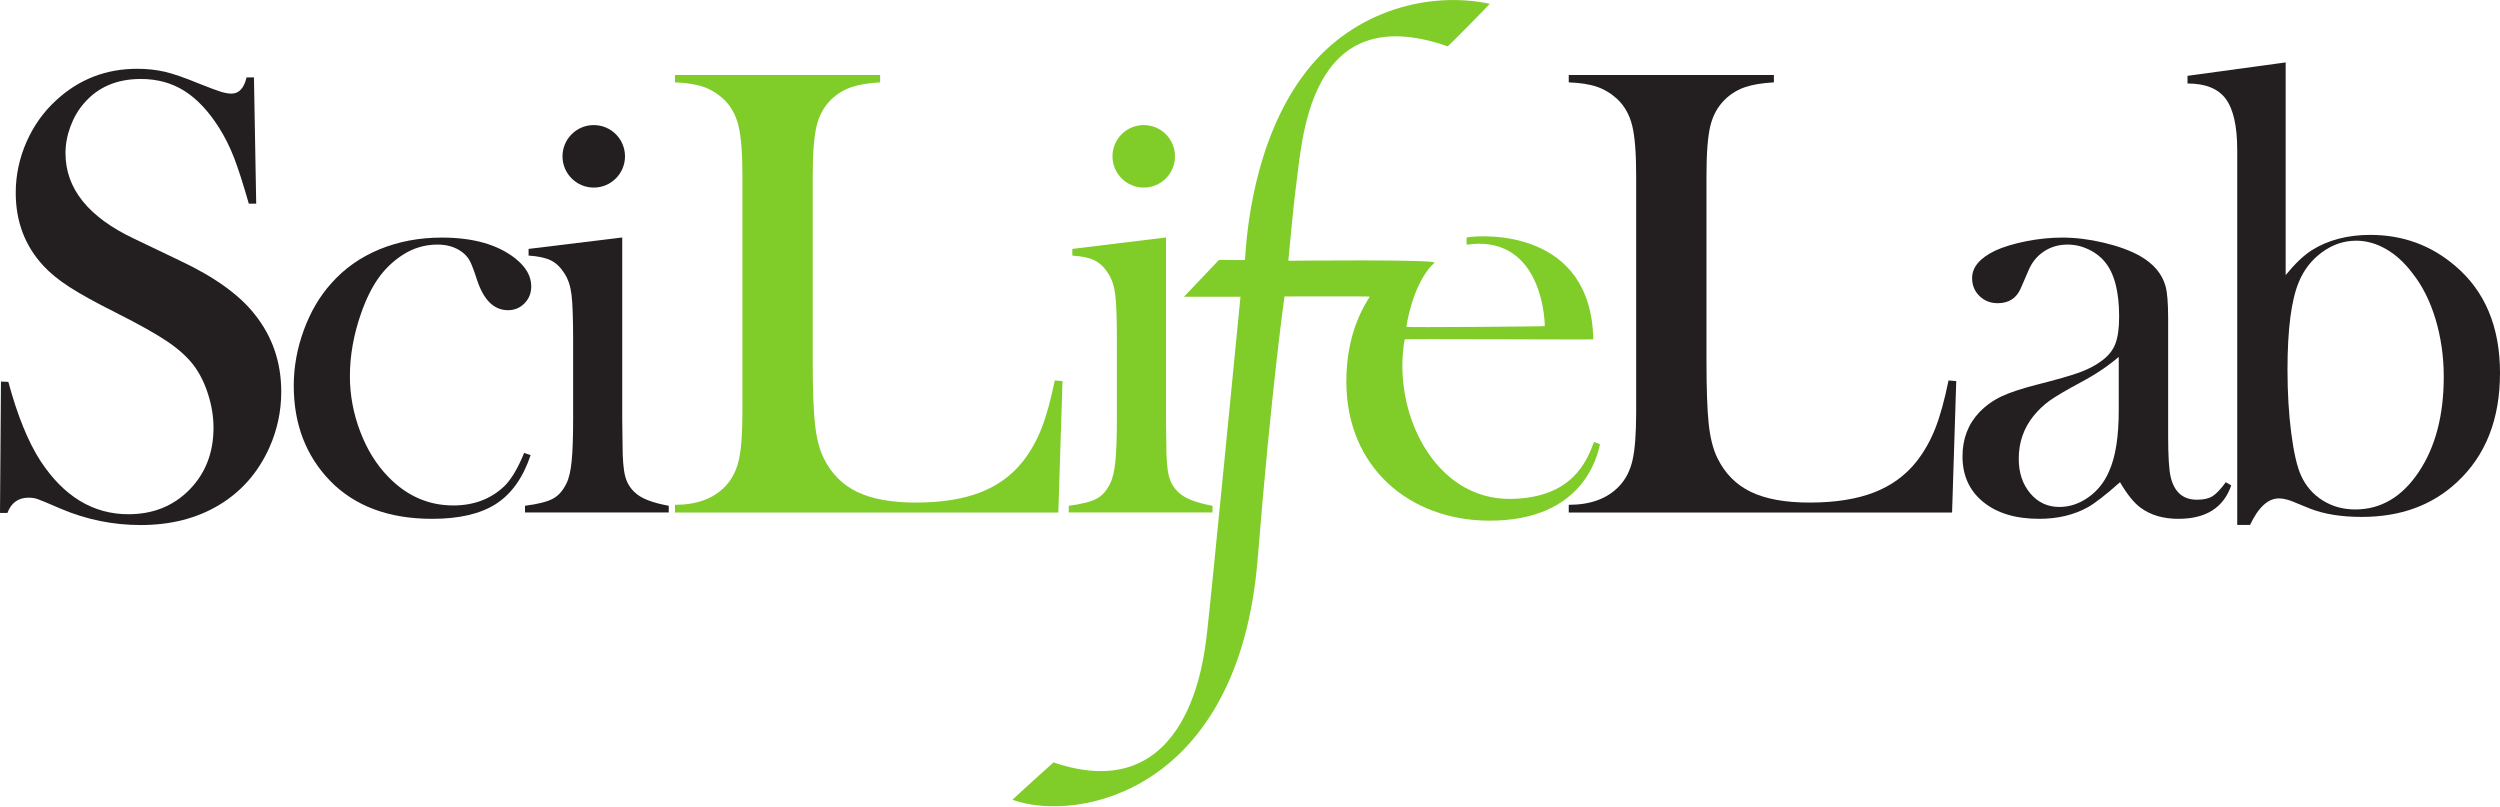
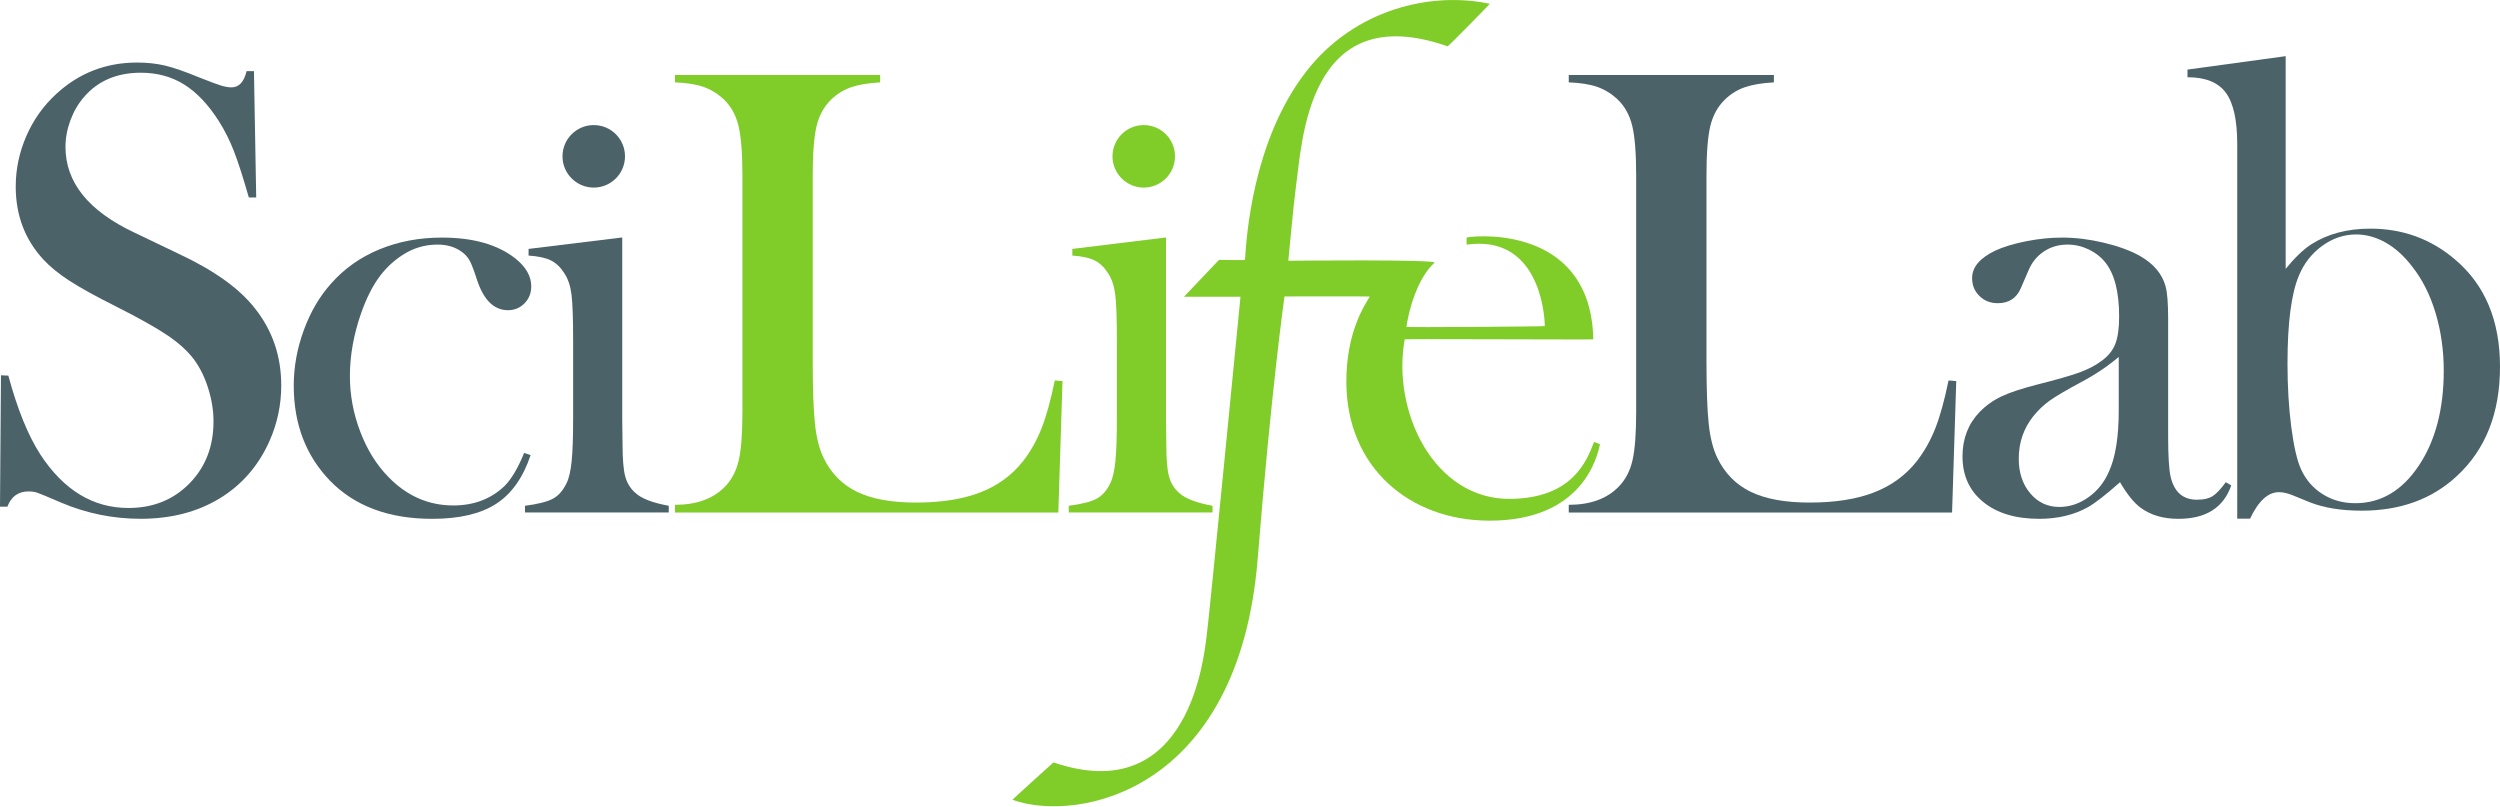
<svg xmlns="http://www.w3.org/2000/svg" width="400px" height="129px" viewBox="0 0 400 129" version="1.1">
  <defs />
  <g id="Page-1" stroke="none" stroke-width="1" fill="none" fill-rule="evenodd">
    <g id="scilifelab-logo">
      <g transform="translate(200, 64.5) scale(-1, 1) rotate(-180) translate(-200, -64.5) ">
        <path d="M231.636,121.585 C231.704,121.561 238.414,128.378 238.369,128.387 C228.955,130.409 216.747,127.529 209.005,117.572 C200.418,106.527 199.429,91.054 199.198,87.416 C199.193,87.351 195.039,87.416 195.039,87.416 L189.439,81.522 L198.477,81.522 C198.477,81.522 193.452,29.942 193.052,27.137 C192.664,24.411 190.464,-0.447 168.562,7.013 C168.536,7.022 161.939,1.049 162,1.027 C172.489,-2.703 198.227,2.27 201.231,39.616 C203.42,66.843 205.519,81.568 205.519,81.568 C205.519,81.568 219.194,81.605 219.159,81.545 C218.397,80.232 215.375,75.883 215.416,67.799 C215.486,54.191 225.531,45.753 238.197,45.695 C253.399,45.626 255.59,56.148 256,57.907 C256.003,57.921 255.054,58.305 255.046,58.283 C253.871,55.227 251.596,49.31 241.709,49.176 C229.417,49.01 222.671,63.194 224.751,74.706 C224.767,74.797 254.926,74.635 254.924,74.706 C254.601,92.205 237.596,91.514 234.685,91.008 C234.64,91 234.639,89.85 234.685,89.857 C246.006,91.469 247.161,79.219 247.161,76.825 C247.161,76.751 225.014,76.594 225.028,76.696 C225.379,79.293 226.784,84.515 229.51,86.956 C230.159,87.536 206.129,87.278 206.129,87.278 C206.129,87.278 207.021,96.808 207.33,98.975 C208.347,106.094 209.086,129.469 231.636,121.585" id="path22" fill="#80CC28" />
-         <path d="M1.181,46.928 C1.798,48.557 2.928,49.371 4.572,49.371 C5.085,49.371 5.548,49.303 5.959,49.168 C6.37,49.032 7.636,48.506 9.76,47.589 C13.835,45.859 18.082,44.993 22.5,44.993 C27.329,44.993 31.523,46.069 35.085,48.218 C38.647,50.368 41.318,53.424 43.099,57.385 C44.366,60.229 45,63.208 45,66.323 C45,71.011 43.598,75.122 40.794,78.655 C38.331,81.815 34.313,84.702 28.74,87.318 L21.508,90.783 C14.155,94.248 10.479,98.817 10.479,104.491 C10.479,105.918 10.744,107.344 11.274,108.771 C11.804,110.198 12.531,111.438 13.454,112.491 C15.676,115.073 18.701,116.364 22.53,116.364 C25.162,116.364 27.487,115.728 29.504,114.455 C31.521,113.182 33.367,111.223 35.042,108.576 C35.965,107.116 36.76,105.529 37.427,103.816 C38.093,102.102 38.888,99.633 39.811,96.409 L40.993,96.409 L40.633,116.619 L39.452,116.619 C39.041,114.888 38.236,114.022 37.038,114.022 C36.557,114.022 36.01,114.116 35.394,114.303 C34.777,114.489 33.613,114.921 31.9,115.601 C29.606,116.55 27.773,117.186 26.404,117.51 C25.034,117.832 23.544,117.993 21.935,117.993 C16.969,117.993 12.67,116.33 9.041,113.005 C6.986,111.137 5.385,108.897 4.238,106.285 C3.09,103.671 2.517,100.956 2.517,98.14 C2.517,93.558 3.989,89.672 6.935,86.482 C7.996,85.328 9.392,84.191 11.122,83.072 C12.85,81.951 15.342,80.577 18.596,78.948 C22.294,77.081 25.042,75.537 26.841,74.316 C28.638,73.094 30.033,71.821 31.027,70.498 C31.986,69.207 32.748,67.663 33.313,65.865 C33.878,64.066 34.161,62.301 34.161,60.571 C34.161,56.566 32.876,53.257 30.308,50.644 C27.739,48.03 24.486,46.724 20.548,46.724 C14.897,46.724 10.205,49.568 6.472,55.256 C4.486,58.337 2.774,62.551 1.335,67.901 L0.154,67.952 L1.0658141e-14,46.928 L1.181,46.928" id="path24" fill="#231F20" />
-         <path d="M80.721,51.236 C78.556,49.164 75.825,48.128 72.527,48.128 C68.541,48.128 65.071,49.657 62.117,52.715 C60.226,54.651 58.731,57.063 57.633,59.951 C56.533,62.838 55.984,65.794 55.984,68.819 C55.984,72.113 56.584,75.477 57.786,78.909 C58.575,81.151 59.494,83.012 60.542,84.489 C61.589,85.967 62.868,87.199 64.379,88.184 C66.095,89.305 67.965,89.866 69.992,89.866 C71.536,89.866 72.841,89.475 73.906,88.694 C74.455,88.286 74.875,87.81 75.167,87.267 C75.459,86.723 75.845,85.704 76.326,84.209 C77.393,80.981 79.045,79.368 81.283,79.368 C82.315,79.368 83.193,79.732 83.916,80.463 C84.639,81.194 85,82.102 85,83.19 C85,84.821 84.139,86.316 82.419,87.675 C79.596,89.883 75.689,90.987 70.699,90.987 C67.084,90.987 63.754,90.358 60.708,89.102 C57.662,87.844 55.088,86.026 52.989,83.649 C51.13,81.576 49.667,79.079 48.601,76.157 C47.533,73.235 47,70.279 47,67.29 C47,61.174 48.927,56.112 52.782,52.103 C56.74,48.026 62.196,45.987 69.15,45.987 C73.487,45.987 76.894,46.786 79.372,48.382 C81.851,49.979 83.692,52.578 84.897,56.18 L83.864,56.537 C82.867,54.09 81.819,52.324 80.721,51.236 L80.721,51.236" id="path26" fill="#231F20" />
-         <path d="M84.572,88.107 C86.133,88.005 87.33,87.744 88.163,87.323 C88.995,86.9 89.706,86.217 90.296,85.273 C90.886,84.395 91.267,83.257 91.441,81.857 C91.614,80.456 91.701,78.019 91.701,74.544 L91.701,62.043 C91.701,59.074 91.623,56.805 91.467,55.236 C91.311,53.667 91.042,52.495 90.661,51.719 C90.105,50.538 89.377,49.703 88.475,49.213 C87.573,48.723 86.082,48.344 84,48.075 L84,47.007 L107,47.007 L107,48.075 C104.398,48.548 102.611,49.241 101.64,50.153 C100.842,50.862 100.304,51.749 100.027,52.814 C99.749,53.878 99.611,55.559 99.611,57.857 L99.559,61.71 L99.559,91.007 L84.572,89.175 L84.572,88.107" id="path28" fill="#231F20" />
+         <path d="M1.181,47.928 C1.798,49.557 2.928,50.371 4.572,50.371 C5.085,50.371 5.548,50.303 5.959,50.168 C6.37,50.032 7.636,49.506 9.76,48.589 C13.835,46.859 18.082,45.993 22.5,45.993 C27.329,45.993 31.523,47.069 35.085,49.218 C38.647,51.368 41.318,54.424 43.099,58.385 C44.366,61.229 45,64.208 45,67.323 C45,72.011 43.598,76.122 40.794,79.655 C38.331,82.815 34.313,85.702 28.74,88.318 L21.508,91.783 C14.155,95.248 10.479,99.817 10.479,105.491 C10.479,106.918 10.744,108.344 11.274,109.771 C11.804,111.198 12.531,112.438 13.454,113.491 C15.676,116.073 18.701,117.364 22.53,117.364 C25.162,117.364 27.487,116.728 29.504,115.455 C31.521,114.182 33.367,112.223 35.042,109.576 C35.965,108.116 36.76,106.529 37.427,104.816 C38.093,103.102 38.888,100.633 39.811,97.409 L40.993,97.409 L40.633,117.619 L39.452,117.619 C39.041,115.888 38.236,115.022 37.038,115.022 C36.557,115.022 36.01,115.116 35.394,115.303 C34.777,115.489 33.613,115.921 31.9,116.601 C29.606,117.55 27.773,118.186 26.404,118.51 C25.034,118.832 23.544,118.993 21.935,118.993 C16.969,118.993 12.67,117.33 9.041,114.005 C6.986,112.137 5.385,109.897 4.238,107.285 C3.09,104.671 2.517,101.956 2.517,99.14 C2.517,94.558 3.989,90.672 6.935,87.482 C7.996,86.328 9.392,85.191 11.122,84.072 C12.85,82.951 15.342,81.577 18.596,79.948 C22.294,78.081 25.042,76.537 26.841,75.316 C28.638,74.094 30.033,72.821 31.027,71.498 C31.986,70.207 32.748,68.663 33.313,66.865 C33.878,65.066 34.161,63.301 34.161,61.571 C34.161,57.566 32.876,54.257 30.308,51.644 C27.739,49.03 24.486,47.724 20.548,47.724 C14.897,47.724 10.205,50.568 6.472,56.256 C4.486,59.337 2.774,63.551 1.335,68.901 L0.154,68.952 L1.0658141e-14,47.928 L1.181,47.928" id="path24" fill="#4B6269" />
+         <path d="M80.721,51.236 C78.556,49.164 75.825,48.128 72.527,48.128 C68.541,48.128 65.071,49.657 62.117,52.715 C60.226,54.651 58.731,57.063 57.633,59.951 C56.533,62.838 55.984,65.794 55.984,68.819 C55.984,72.113 56.584,75.477 57.786,78.909 C58.575,81.151 59.494,83.012 60.542,84.489 C61.589,85.967 62.868,87.199 64.379,88.184 C66.095,89.305 67.965,89.866 69.992,89.866 C71.536,89.866 72.841,89.475 73.906,88.694 C74.455,88.286 74.875,87.81 75.167,87.267 C75.459,86.723 75.845,85.704 76.326,84.209 C77.393,80.981 79.045,79.368 81.283,79.368 C82.315,79.368 83.193,79.732 83.916,80.463 C84.639,81.194 85,82.102 85,83.19 C85,84.821 84.139,86.316 82.419,87.675 C79.596,89.883 75.689,90.987 70.699,90.987 C67.084,90.987 63.754,90.358 60.708,89.102 C57.662,87.844 55.088,86.026 52.989,83.649 C51.13,81.576 49.667,79.079 48.601,76.157 C47.533,73.235 47,70.279 47,67.29 C47,61.174 48.927,56.112 52.782,52.103 C56.74,48.026 62.196,45.987 69.15,45.987 C73.487,45.987 76.894,46.786 79.372,48.382 C81.851,49.979 83.692,52.578 84.897,56.18 L83.864,56.537 C82.867,54.09 81.819,52.324 80.721,51.236 L80.721,51.236" id="path26" fill="#4B6269" />
+         <path d="M84.572,88.107 C86.133,88.005 87.33,87.744 88.163,87.323 C88.995,86.9 89.706,86.217 90.296,85.273 C90.886,84.395 91.267,83.257 91.441,81.857 C91.614,80.456 91.701,78.019 91.701,74.544 L91.701,62.043 C91.701,59.074 91.623,56.805 91.467,55.236 C91.311,53.667 91.042,52.495 90.661,51.719 C90.105,50.538 89.377,49.703 88.475,49.213 C87.573,48.723 86.082,48.344 84,48.075 L84,47.007 L107,47.007 L107,48.075 C104.398,48.548 102.611,49.241 101.64,50.153 C100.842,50.862 100.304,51.749 100.027,52.814 C99.749,53.878 99.611,55.559 99.611,57.857 L99.559,61.71 L99.559,91.007 L84.572,89.175 L84.572,88.107" id="path28" fill="#4B6269" />
        <path d="M169.332,46.999 L170,68.025 L168.767,68.128 C168.116,64.948 167.406,62.384 166.635,60.435 C165.865,58.487 164.88,56.743 163.682,55.204 C161.901,52.948 159.615,51.281 156.824,50.205 C154.033,49.127 150.6,48.589 146.525,48.589 C142.621,48.589 139.488,49.161 137.125,50.307 C134.762,51.452 132.981,53.256 131.783,55.717 C131.098,57.119 130.635,58.93 130.396,61.153 C130.156,63.375 130.036,66.76 130.036,71.307 L130.036,100.897 C130.036,104.486 130.242,107.136 130.653,108.845 C131.064,110.555 131.851,111.974 133.016,113.102 C133.941,113.991 135.001,114.64 136.201,115.05 C137.399,115.461 138.94,115.717 140.824,115.82 L140.824,116.999 L108,116.999 L108,115.82 C109.849,115.751 111.365,115.512 112.546,115.102 C113.728,114.691 114.798,114.041 115.757,113.153 C116.92,112.059 117.717,110.648 118.145,108.922 C118.573,107.196 118.787,104.52 118.787,100.897 L118.787,63.102 C118.787,59.615 118.59,57.025 118.196,55.333 C117.803,53.64 117.074,52.247 116.013,51.153 C114.13,49.204 111.458,48.23 108,48.23 L108,46.999 L169.332,46.999" id="path30" fill="#80CC28" />
        <path d="M171.572,88.107 C173.133,88.005 174.33,87.744 175.163,87.323 C175.995,86.9 176.706,86.217 177.296,85.273 C177.886,84.395 178.267,83.257 178.441,81.857 C178.614,80.456 178.701,78.019 178.701,74.544 L178.701,62.043 C178.701,59.074 178.623,56.805 178.467,55.236 C178.311,53.667 178.042,52.495 177.661,51.719 C177.105,50.538 176.377,49.703 175.475,49.213 C174.573,48.723 173.081,48.344 171,48.075 L171,47.007 L194,47.007 L194,48.075 C191.398,48.548 189.611,49.241 188.64,50.153 C187.842,50.862 187.304,51.749 187.027,52.814 C186.749,53.878 186.611,55.559 186.611,57.857 L186.559,61.71 L186.559,91.007 L171.572,89.175 L171.572,88.107" id="path32" fill="#80CC28" />
-         <path d="M312.332,46.999 L313,68.025 L311.767,68.128 C311.116,64.948 310.406,62.384 309.636,60.435 C308.865,58.487 307.88,56.743 306.682,55.204 C304.901,52.948 302.615,51.281 299.825,50.205 C297.033,49.127 293.6,48.589 289.525,48.589 C285.621,48.589 282.488,49.161 280.125,50.307 C277.762,51.452 275.981,53.256 274.783,55.717 C274.097,57.119 273.635,58.93 273.396,61.153 C273.156,63.375 273.036,66.76 273.036,71.307 L273.036,100.897 C273.036,104.486 273.242,107.136 273.653,108.845 C274.064,110.555 274.851,111.974 276.016,113.102 C276.94,113.991 278.001,114.64 279.201,115.05 C280.399,115.461 281.94,115.717 283.823,115.82 L283.823,116.999 L251,116.999 L251,115.82 C252.849,115.751 254.364,115.512 255.546,115.102 C256.727,114.691 257.797,114.041 258.756,113.153 C259.92,112.059 260.716,110.648 261.145,108.922 C261.573,107.196 261.787,104.52 261.787,100.897 L261.787,63.102 C261.787,59.615 261.589,57.025 261.196,55.333 C260.802,53.64 260.074,52.247 259.013,51.153 C257.129,49.204 254.458,48.23 251,48.23 L251,46.999 L312.332,46.999" id="path34" fill="#231F20" />
-         <path d="M354.002,49.606 C353.404,49.232 352.575,49.045 351.516,49.045 C349.295,49.045 347.894,50.251 347.314,52.664 C347.04,53.818 346.903,55.993 346.903,59.187 L346.903,78.043 C346.903,80.455 346.767,82.171 346.493,83.19 C345.945,85.194 344.559,86.825 342.335,88.082 C340.794,88.931 338.878,89.628 336.585,90.172 C334.292,90.715 332.085,90.987 329.963,90.987 C328.081,90.987 326.156,90.791 324.188,90.401 C322.22,90.01 320.568,89.51 319.234,88.898 C316.769,87.708 315.538,86.248 315.538,84.515 C315.538,83.359 315.93,82.4 316.717,81.636 C317.502,80.871 318.476,80.489 319.638,80.489 C321.414,80.489 322.644,81.287 323.328,82.884 L324.609,85.84 C325.155,87.096 325.975,88.082 327.069,88.796 C328.162,89.51 329.409,89.866 330.811,89.866 C331.972,89.866 333.091,89.611 334.167,89.102 C335.244,88.592 336.123,87.912 336.807,87.063 C338.31,85.228 339.062,82.324 339.062,78.348 C339.062,76.48 338.857,75.018 338.447,73.966 C338.037,72.912 337.285,71.995 336.192,71.214 C335.235,70.501 334.047,69.889 332.63,69.379 C331.212,68.87 329.017,68.241 326.044,67.493 C323.515,66.848 321.585,66.211 320.253,65.583 C318.92,64.953 317.741,64.113 316.717,63.06 C314.905,61.157 314,58.796 314,55.976 C314,52.918 315.104,50.489 317.311,48.688 C319.518,46.888 322.503,45.987 326.268,45.987 C329.21,45.987 331.793,46.599 334.018,47.822 C335.181,48.467 336.909,49.81 339.202,51.848 C340.331,49.912 341.426,48.552 342.487,47.771 C344.095,46.582 346.114,45.987 348.544,45.987 C352.951,45.987 355.77,47.771 357,51.338 L356.129,51.848 C355.309,50.727 354.599,49.979 354.002,49.606 L354.002,49.606 Z M339,63.414 C339,59.118 338.48,55.837 337.44,53.571 C336.702,51.846 335.603,50.467 334.144,49.436 C332.685,48.403 331.134,47.888 329.49,47.888 C327.612,47.888 326.06,48.615 324.836,50.07 C323.612,51.524 323,53.368 323,55.6 C323,58.205 323.788,60.488 325.365,62.45 C326.136,63.397 326.991,64.209 327.931,64.886 C328.87,65.562 330.564,66.56 333.012,67.879 C335.193,69.029 337.188,70.366 339,71.888 L339,63.414 L339,63.414 Z" id="path36" fill="#231F20" />
-         <path d="M365.708,119.015 L350,116.868 L350,115.641 C352.874,115.641 354.919,114.815 356.135,113.163 C357.349,111.51 357.957,108.776 357.957,104.961 L357.957,45.015 L360.011,45.015 C361.345,47.841 362.885,49.254 364.631,49.254 C365.247,49.254 365.946,49.101 366.736,48.794 L369.61,47.62 C371.868,46.736 374.623,46.292 377.876,46.292 C384.069,46.292 389.152,48.146 393.124,51.857 C397.709,56.11 400,61.93 400,69.314 C400,76.699 397.607,82.416 392.824,86.466 C388.963,89.767 384.435,91.418 379.241,91.418 C375.585,91.418 372.439,90.583 369.808,88.916 C368.512,88.065 367.143,86.754 365.708,84.984 L365.708,119.015 L365.708,119.015 Z M367.816,83.882 C368.623,85.843 369.867,87.434 371.546,88.656 C373.224,89.878 375.04,90.489 376.99,90.489 C378.599,90.489 380.18,90.05 381.725,89.173 C383.273,88.295 384.684,87.013 385.961,85.328 C387.575,83.296 388.815,80.827 389.691,77.919 C390.562,75.011 391,71.94 391,68.705 C391,62.545 389.666,57.469 386.995,53.477 C384.323,49.484 380.938,47.489 376.84,47.489 C374.89,47.489 373.151,47.97 371.623,48.935 C370.09,49.898 368.939,51.223 368.169,52.909 C367.528,54.32 367.009,56.574 366.604,59.672 C366.203,62.768 366,66.159 366,69.841 C366,76.31 366.604,80.991 367.816,83.882 L367.816,83.882 L367.816,83.882 Z" id="path38" fill="#231F20" />
-         <path d="M95,98.987 C97.761,98.987 100,101.226 100,103.987 C100,106.749 97.761,108.987 95,108.987 C92.239,108.987 90,106.749 90,103.987 C90,101.226 92.239,98.987 95,98.987" id="path40" fill="#231F20" />
+         <path d="M312.332,46.999 L313,68.025 L311.767,68.128 C311.116,64.948 310.406,62.384 309.636,60.435 C308.865,58.487 307.88,56.743 306.682,55.204 C304.901,52.948 302.615,51.281 299.825,50.205 C297.033,49.127 293.6,48.589 289.525,48.589 C285.621,48.589 282.488,49.161 280.125,50.307 C277.762,51.452 275.981,53.256 274.783,55.717 C274.097,57.119 273.635,58.93 273.396,61.153 C273.156,63.375 273.036,66.76 273.036,71.307 L273.036,100.897 C273.036,104.486 273.242,107.136 273.653,108.845 C274.064,110.555 274.851,111.974 276.016,113.102 C276.94,113.991 278.001,114.64 279.201,115.05 C280.399,115.461 281.94,115.717 283.823,115.82 L283.823,116.999 L251,116.999 L251,115.82 C252.849,115.751 254.364,115.512 255.546,115.102 C256.727,114.691 257.797,114.041 258.756,113.153 C259.92,112.059 260.716,110.648 261.145,108.922 C261.573,107.196 261.787,104.52 261.787,100.897 L261.787,63.102 C261.787,59.615 261.589,57.025 261.196,55.333 C260.802,53.64 260.074,52.247 259.013,51.153 C257.129,49.204 254.458,48.23 251,48.23 L251,46.999 L312.332,46.999" id="path34" fill="#4B6269" />
+         <path d="M354.002,49.606 C353.404,49.232 352.575,49.045 351.516,49.045 C349.295,49.045 347.894,50.251 347.314,52.664 C347.04,53.818 346.903,55.993 346.903,59.187 L346.903,78.043 C346.903,80.455 346.767,82.171 346.493,83.19 C345.945,85.194 344.559,86.825 342.335,88.082 C340.794,88.931 338.878,89.628 336.585,90.172 C334.292,90.715 332.085,90.987 329.963,90.987 C328.081,90.987 326.156,90.791 324.188,90.401 C322.22,90.01 320.568,89.51 319.234,88.898 C316.769,87.708 315.538,86.248 315.538,84.515 C315.538,83.359 315.93,82.4 316.717,81.636 C317.502,80.871 318.476,80.489 319.638,80.489 C321.414,80.489 322.644,81.287 323.328,82.884 L324.609,85.84 C325.155,87.096 325.975,88.082 327.069,88.796 C328.162,89.51 329.409,89.866 330.811,89.866 C331.972,89.866 333.091,89.611 334.167,89.102 C335.244,88.592 336.123,87.912 336.807,87.063 C338.31,85.228 339.062,82.324 339.062,78.348 C339.062,76.48 338.857,75.018 338.447,73.966 C338.037,72.912 337.285,71.995 336.192,71.214 C335.235,70.501 334.047,69.889 332.63,69.379 C331.212,68.87 329.017,68.241 326.044,67.493 C323.515,66.848 321.585,66.211 320.253,65.583 C318.92,64.953 317.741,64.113 316.717,63.06 C314.905,61.157 314,58.796 314,55.976 C314,52.918 315.104,50.489 317.311,48.688 C319.518,46.888 322.503,45.987 326.268,45.987 C329.21,45.987 331.793,46.599 334.018,47.822 C335.181,48.467 336.909,49.81 339.202,51.848 C340.331,49.912 341.426,48.552 342.487,47.771 C344.095,46.582 346.114,45.987 348.544,45.987 C352.951,45.987 355.77,47.771 357,51.338 L356.129,51.848 C355.309,50.727 354.599,49.979 354.002,49.606 L354.002,49.606 Z M339,63.414 C339,59.118 338.48,55.837 337.44,53.571 C336.702,51.846 335.603,50.467 334.144,49.436 C332.685,48.403 331.134,47.888 329.49,47.888 C327.612,47.888 326.06,48.615 324.836,50.07 C323.612,51.524 323,53.368 323,55.6 C323,58.205 323.788,60.488 325.365,62.45 C326.136,63.397 326.991,64.209 327.931,64.886 C328.87,65.562 330.564,66.56 333.012,67.879 C335.193,69.029 337.188,70.366 339,71.888 L339,63.414 L339,63.414 Z" id="path36" fill="#4B6269" />
+         <path d="M365.708,120.015 L350,117.868 L350,116.641 C352.874,116.641 354.919,115.815 356.135,114.163 C357.349,112.51 357.957,109.776 357.957,105.961 L357.957,46.015 L360.011,46.015 C361.345,48.841 362.885,50.254 364.631,50.254 C365.247,50.254 365.946,50.101 366.736,49.794 L369.61,48.62 C371.868,47.736 374.623,47.292 377.876,47.292 C384.069,47.292 389.152,49.146 393.124,52.857 C397.709,57.11 400,62.93 400,70.314 C400,77.699 397.607,83.416 392.824,87.466 C388.963,90.767 384.435,92.418 379.241,92.418 C375.585,92.418 372.439,91.583 369.808,89.916 C368.512,89.065 367.143,87.754 365.708,85.984 L365.708,120.015 L365.708,120.015 Z M367.816,84.882 C368.623,86.843 369.867,88.434 371.546,89.656 C373.224,90.878 375.04,91.489 376.99,91.489 C378.599,91.489 380.18,91.05 381.725,90.173 C383.273,89.295 384.684,88.013 385.961,86.328 C387.575,84.296 388.815,81.827 389.691,78.919 C390.562,76.011 391,72.94 391,69.705 C391,63.545 389.666,58.469 386.995,54.477 C384.323,50.484 380.938,48.489 376.84,48.489 C374.89,48.489 373.151,48.97 371.623,49.935 C370.09,50.898 368.939,52.223 368.169,53.909 C367.528,55.32 367.009,57.574 366.604,60.672 C366.203,63.768 366,67.159 366,70.841 C366,77.31 366.604,81.991 367.816,84.882 L367.816,84.882 L367.816,84.882 Z" id="path38" fill="#4B6269" />
+         <path d="M95,98.987 C97.761,98.987 100,101.226 100,103.987 C100,106.749 97.761,108.987 95,108.987 C92.239,108.987 90,106.749 90,103.987 C90,101.226 92.239,98.987 95,98.987" id="path40" fill="#4B6269" />
        <path d="M183,98.987 C185.762,98.987 188,101.226 188,103.987 C188,106.749 185.762,108.987 183,108.987 C180.239,108.987 178,106.749 178,103.987 C178,101.226 180.239,98.987 183,98.987" id="path42" fill="#80CC28" />
      </g>
    </g>
  </g>
</svg>
